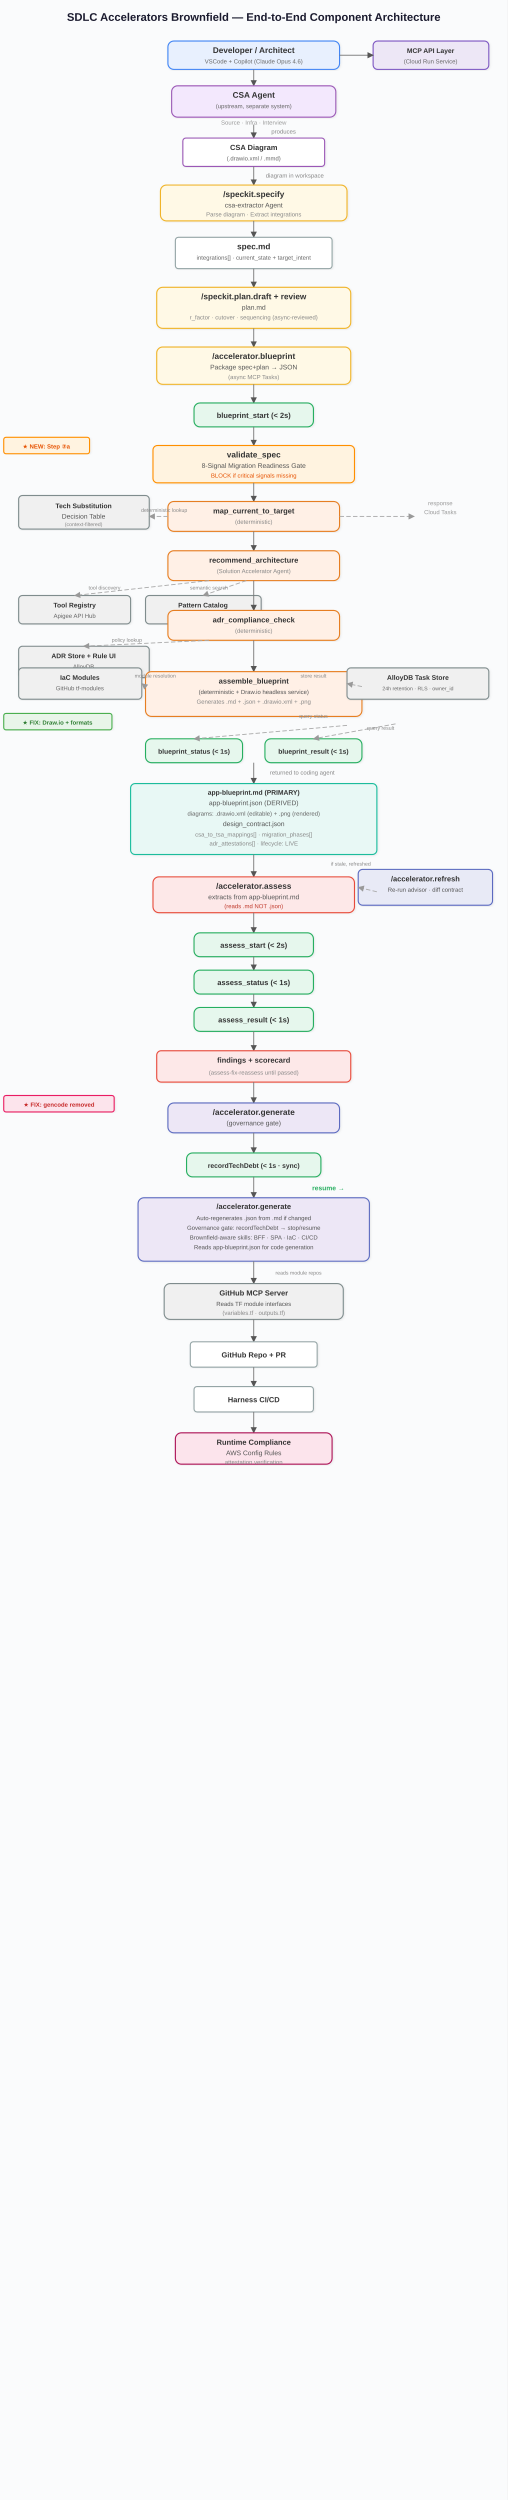
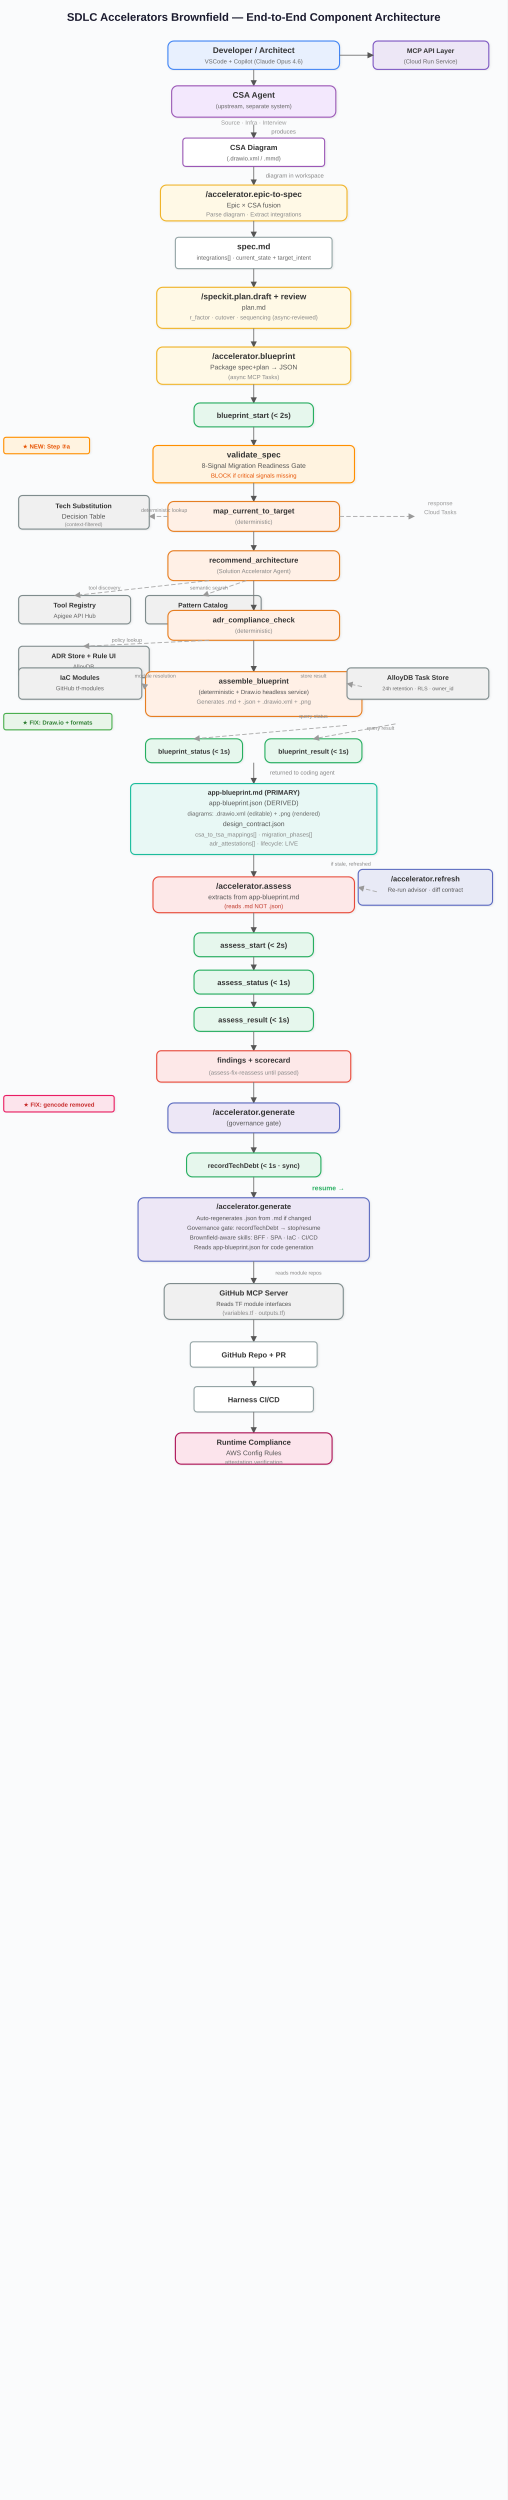
<svg xmlns="http://www.w3.org/2000/svg" viewBox="0 0 680 3350" width="680" height="3350" font-family="'Segoe UI', 'Helvetica Neue', Arial, sans-serif">
  <defs>
    <marker id="arrow" viewBox="0 0 10 10" refX="9" refY="5" markerWidth="7" markerHeight="7" orient="auto-start-reverse">
      <path d="M 0 0 L 10 5 L 0 10 z" fill="#555" />
    </marker>
    <marker id="arrow-dash" viewBox="0 0 10 10" refX="9" refY="5" markerWidth="7" markerHeight="7" orient="auto-start-reverse">
      <path d="M 0 0 L 10 5 L 0 10 z" fill="#999" />
    </marker>
    <filter id="shadow" x="-5%" y="-5%" width="110%" height="110%">
      <feDropShadow dx="1" dy="1" stdDeviation="2" flood-color="#00000015" />
    </filter>
  </defs>
  <rect x="0" y="0" width="680" height="3350" fill="#FAFBFC" />
  <text x="340" y="28" font-size="15" font-weight="bold" fill="#1a1a2e" text-anchor="middle">SDLC Accelerators Brownfield — End-to-End Component Architecture</text>
  <rect x="225" y="55" width="230" height="38" rx="8" fill="#E8F0FE" stroke="#4285F4" stroke-width="1.5" filter="url(#shadow)" />
  <text x="340" y="71" font-size="11" font-weight="bold" fill="#333" text-anchor="middle">Developer / Architect</text>
  <text x="340" y="85" font-size="8" font-weight="normal" fill="#666" text-anchor="middle">VSCode + Copilot (Claude Opus 4.6)</text>
  <rect x="500" y="55" width="155" height="38" rx="6" fill="#EDE7F6" stroke="#7E57C2" stroke-width="1.5" filter="url(#shadow)" />
  <text x="577" y="71" font-size="9" font-weight="bold" fill="#333" text-anchor="middle">MCP API Layer</text>
  <text x="577" y="85" font-size="8" font-weight="normal" fill="#666" text-anchor="middle">(Cloud Run Service)</text>
  <line x1="455" y1="74" x2="500" y2="74" stroke="#777" stroke-width="1.2" marker-end="url(#arrow)" />
  <line x1="340" y1="93" x2="340" y2="115" stroke="#777" stroke-width="1.2" marker-end="url(#arrow)" />
  <rect x="230" y="115" width="220" height="42" rx="8" fill="#F3E8FD" stroke="#9B59B6" stroke-width="1.5" filter="url(#shadow)" />
  <text x="340" y="131" font-size="11" font-weight="bold" fill="#333" text-anchor="middle">CSA Agent</text>
  <text x="340" y="145" font-size="8" font-weight="normal" fill="#666" text-anchor="middle">(upstream, separate system)</text>
  <text x="340" y="167" font-size="8" font-weight="normal" fill="#999" text-anchor="middle">Source · Infra · Interview</text>
  <line x1="340" y1="167" x2="340" y2="185" stroke="#777" stroke-width="1.2" marker-end="url(#arrow)" />
  <text x="380" y="179" font-size="8" font-weight="normal" fill="#888" text-anchor="middle">produces</text>
  <rect x="245" y="185" width="190" height="38" rx="4" fill="#FFF" stroke="#9B59B6" stroke-width="1.5" filter="url(#shadow)" />
  <text x="340" y="201" font-size="10" font-weight="bold" fill="#333" text-anchor="middle">CSA Diagram</text>
  <text x="340" y="215" font-size="8" font-weight="normal" fill="#666" text-anchor="middle">(.drawio.xml / .mmd)</text>
  <line x1="340" y1="223" x2="340" y2="248" stroke="#777" stroke-width="1.2" marker-end="url(#arrow)" />
  <text x="395" y="238" font-size="8" font-weight="normal" fill="#888" text-anchor="middle">diagram in workspace</text>
  <rect x="215" y="248" width="250" height="48" rx="8" fill="#FFF9E6" stroke="#F0B429" stroke-width="1.5" filter="url(#shadow)" />
-   <text x="340" y="264" font-size="11" font-weight="bold" fill="#333" text-anchor="middle">/speckit.specify</text>
-   <text x="340" y="278" font-size="9" font-weight="normal" fill="#555" text-anchor="middle">csa-extractor Agent</text>
+   <text x="340" y="264" font-size="11" font-weight="bold" fill="#333" text-anchor="middle">/accelerator.epic-to-spec</text>
+   <text x="340" y="278" font-size="9" font-weight="normal" fill="#555" text-anchor="middle">Epic × CSA fusion</text>
  <text x="340" y="290" font-size="8" font-weight="normal" fill="#888" text-anchor="middle">Parse diagram · Extract integrations</text>
  <line x1="340" y1="296" x2="340" y2="318" stroke="#777" stroke-width="1.2" marker-end="url(#arrow)" />
  <rect x="235" y="318" width="210" height="42" rx="4" fill="#FFF" stroke="#95A5A6" stroke-width="1.5" filter="url(#shadow)" />
  <text x="340" y="334" font-size="11" font-weight="bold" fill="#333" text-anchor="middle">spec.md</text>
  <text x="340" y="348" font-size="8" font-weight="normal" fill="#666" text-anchor="middle">integrations[] · current_state + target_intent</text>
  <line x1="340" y1="360" x2="340" y2="385" stroke="#777" stroke-width="1.2" marker-end="url(#arrow)" />
  <rect x="210" y="385" width="260" height="55" rx="8" fill="#FFF9E6" stroke="#F0B429" stroke-width="1.5" filter="url(#shadow)" />
  <text x="340" y="401" font-size="11" font-weight="bold" fill="#333" text-anchor="middle">/speckit.plan.draft + review</text>
  <text x="340" y="415" font-size="9" font-weight="normal" fill="#555" text-anchor="middle">plan.md</text>
  <text x="340" y="428" font-size="8" font-weight="normal" fill="#888" text-anchor="middle">r_factor · cutover · sequencing (async-reviewed)</text>
  <line x1="340" y1="440" x2="340" y2="465" stroke="#777" stroke-width="1.2" marker-end="url(#arrow)" />
  <rect x="210" y="465" width="260" height="50" rx="8" fill="#FFF9E6" stroke="#F0B429" stroke-width="1.5" filter="url(#shadow)" />
  <text x="340" y="481" font-size="11" font-weight="bold" fill="#333" text-anchor="middle">/accelerator.blueprint</text>
  <text x="340" y="495" font-size="9" font-weight="normal" fill="#555" text-anchor="middle">Package spec+plan → JSON</text>
  <text x="340" y="508" font-size="8" font-weight="normal" fill="#888" text-anchor="middle">(async MCP Tasks)</text>
  <line x1="340" y1="515" x2="340" y2="540" stroke="#777" stroke-width="1.2" marker-end="url(#arrow)" />
  <rect x="260" y="540" width="160" height="32" rx="8" fill="#E6F7ED" stroke="#27AE60" stroke-width="1.5" filter="url(#shadow)" />
  <text x="340" y="560" font-size="10" font-weight="bold" fill="#333" text-anchor="middle">blueprint_start  (&lt; 2s)</text>
  <line x1="340" y1="572" x2="340" y2="597" stroke="#777" stroke-width="1.2" marker-end="url(#arrow)" />
  <rect x="205" y="597" width="270" height="50" rx="6" fill="#FFF3E0" stroke="#FF8F00" stroke-width="1.5" filter="url(#shadow)" />
  <text x="340" y="613" font-size="11" font-weight="bold" fill="#333" text-anchor="middle">validate_spec</text>
  <text x="340" y="627" font-size="9" font-weight="normal" fill="#555" text-anchor="middle">8-Signal Migration Readiness Gate</text>
  <text x="340" y="640" font-size="8" font-weight="normal" fill="#E65100" text-anchor="middle">BLOCK if critical signals missing</text>
  <line x1="340" y1="647" x2="340" y2="672" stroke="#777" stroke-width="1.2" marker-end="url(#arrow)" />
  <rect x="225" y="672" width="230" height="40" rx="8" fill="#FFF0E6" stroke="#E67E22" stroke-width="1.5" filter="url(#shadow)" />
  <text x="340" y="688" font-size="10" font-weight="bold" fill="#333" text-anchor="middle">map_current_to_target</text>
  <text x="340" y="702" font-size="8" font-weight="normal" fill="#888" text-anchor="middle">(deterministic)</text>
  <rect x="25" y="664" width="175" height="45" rx="5" fill="#F0F0F0" stroke="#7F8C8D" stroke-width="1.5" filter="url(#shadow)" />
  <text x="112" y="681" font-size="9" font-weight="bold" fill="#333" text-anchor="middle">Tech Substitution</text>
  <text x="112" y="695" font-size="9" font-weight="normal" fill="#555" text-anchor="middle">Decision Table</text>
  <text x="112" y="705" font-size="7" font-weight="normal" fill="#888" text-anchor="middle">(context-filtered)</text>
  <path d="M 225,692 L 200,692" stroke="#aaa" stroke-width="1.2" fill="none" marker-end="url(#arrow-dash)" stroke-dasharray="6,3" />
  <text x="220" y="686" font-size="7" font-weight="normal" fill="#888" text-anchor="middle">deterministic lookup</text>
  <text x="590" y="677" font-size="8" font-weight="normal" fill="#999" text-anchor="middle">response</text>
  <text x="590" y="689" font-size="8" font-weight="normal" fill="#999" text-anchor="middle">Cloud Tasks</text>
  <path d="M 455,692 L 555,692" stroke="#aaa" stroke-width="1.2" fill="none" marker-end="url(#arrow-dash)" stroke-dasharray="6,3" />
  <line x1="340" y1="712" x2="340" y2="738" stroke="#777" stroke-width="1.2" marker-end="url(#arrow)" />
  <rect x="225" y="738" width="230" height="40" rx="8" fill="#FFF0E6" stroke="#E67E22" stroke-width="1.5" filter="url(#shadow)" />
  <text x="340" y="754" font-size="10" font-weight="bold" fill="#333" text-anchor="middle">recommend_architecture</text>
  <text x="340" y="768" font-size="8" font-weight="normal" fill="#888" text-anchor="middle">(Solution Accelerator Agent)</text>
  <rect x="25" y="798" width="150" height="38" rx="5" fill="#F0F0F0" stroke="#7F8C8D" stroke-width="1.5" filter="url(#shadow)" />
  <text x="100" y="814" font-size="9" font-weight="bold" fill="#333" text-anchor="middle">Tool Registry</text>
  <text x="100" y="828" font-size="8" font-weight="normal" fill="#666" text-anchor="middle">Apigee API Hub</text>
  <rect x="195" y="798" width="155" height="38" rx="5" fill="#F0F0F0" stroke="#7F8C8D" stroke-width="1.5" filter="url(#shadow)" />
  <text x="272" y="814" font-size="9" font-weight="bold" fill="#333" text-anchor="middle">Pattern Catalog</text>
  <text x="272" y="828" font-size="8" font-weight="normal" fill="#666" text-anchor="middle">Vertex AI Search</text>
  <path d="M 280,778 L 100,798" stroke="#aaa" stroke-width="1.2" fill="none" marker-end="url(#arrow-dash)" stroke-dasharray="6,3" />
  <text x="140" y="790" font-size="7" font-weight="normal" fill="#888" text-anchor="middle">tool discovery</text>
  <path d="M 330,778 L 272,798" stroke="#aaa" stroke-width="1.2" fill="none" marker-end="url(#arrow-dash)" stroke-dasharray="6,3" />
  <text x="280" y="790" font-size="7" font-weight="normal" fill="#888" text-anchor="middle">semantic search</text>
  <line x1="340" y1="778" x2="340" y2="818" stroke="#777" stroke-width="1.2" marker-end="url(#arrow)" />
  <rect x="225" y="818" width="230" height="40" rx="8" fill="#FFF0E6" stroke="#E67E22" stroke-width="1.5" filter="url(#shadow)" />
  <text x="340" y="834" font-size="10" font-weight="bold" fill="#333" text-anchor="middle">adr_compliance_check</text>
  <text x="340" y="848" font-size="8" font-weight="normal" fill="#888" text-anchor="middle">(deterministic)</text>
  <rect x="25" y="866" width="175" height="42" rx="5" fill="#F0F0F0" stroke="#7F8C8D" stroke-width="1.5" filter="url(#shadow)" />
  <text x="112" y="882" font-size="9" font-weight="bold" fill="#333" text-anchor="middle">ADR Store + Rule UI</text>
  <text x="112" y="896" font-size="8" font-weight="normal" fill="#666" text-anchor="middle">AlloyDB</text>
  <path d="M 280,858 L 112,866" stroke="#aaa" stroke-width="1.2" fill="none" marker-end="url(#arrow-dash)" stroke-dasharray="6,3" />
  <text x="170" y="860" font-size="7" font-weight="normal" fill="#888" text-anchor="middle">policy lookup</text>
  <line x1="340" y1="858" x2="340" y2="900" stroke="#777" stroke-width="1.2" marker-end="url(#arrow)" />
  <rect x="195" y="900" width="290" height="60" rx="8" fill="#FFF0E6" stroke="#E67E22" stroke-width="1.5" filter="url(#shadow)" />
  <text x="340" y="916" font-size="10" font-weight="bold" fill="#333" text-anchor="middle">assemble_blueprint</text>
  <text x="340" y="930" font-size="8" font-weight="normal" fill="#555" text-anchor="middle">(deterministic + Draw.io headless service)</text>
  <text x="340" y="943" font-size="8" font-weight="normal" fill="#888" text-anchor="middle">Generates .md + .json + .drawio.xml + .png</text>
  <rect x="25" y="895" width="165" height="42" rx="5" fill="#F0F0F0" stroke="#7F8C8D" stroke-width="1.5" filter="url(#shadow)" />
  <text x="107" y="911" font-size="9" font-weight="bold" fill="#333" text-anchor="middle">IaC Modules</text>
  <text x="107" y="925" font-size="8" font-weight="normal" fill="#666" text-anchor="middle">GitHub tf-modules</text>
  <path d="M 195,920 L 190,916" stroke="#aaa" stroke-width="1.2" fill="none" marker-end="url(#arrow-dash)" stroke-dasharray="6,3" />
  <text x="208" y="908" font-size="7" font-weight="normal" fill="#888" text-anchor="middle">module resolution</text>
  <rect x="465" y="895" width="190" height="42" rx="5" fill="#F0F0F0" stroke="#7F8C8D" stroke-width="1.5" filter="url(#shadow)" />
  <text x="560" y="911" font-size="9" font-weight="bold" fill="#333" text-anchor="middle">AlloyDB Task Store</text>
  <text x="560" y="925" font-size="7" font-weight="normal" fill="#666" text-anchor="middle">24h retention · RLS · owner_id</text>
  <path d="M 485,920 L 465,916" stroke="#aaa" stroke-width="1.2" fill="none" marker-end="url(#arrow-dash)" stroke-dasharray="6,3" />
  <text x="420" y="908" font-size="7" font-weight="normal" fill="#888" text-anchor="middle">store result</text>
  <rect x="195" y="990" width="130" height="32" rx="8" fill="#E6F7ED" stroke="#27AE60" stroke-width="1.5" filter="url(#shadow)" />
  <text x="260" y="1010" font-size="9" font-weight="bold" fill="#333" text-anchor="middle">blueprint_status (&lt; 1s)</text>
  <rect x="355" y="990" width="130" height="32" rx="8" fill="#E6F7ED" stroke="#27AE60" stroke-width="1.5" filter="url(#shadow)" />
  <text x="420" y="1010" font-size="9" font-weight="bold" fill="#333" text-anchor="middle">blueprint_result (&lt; 1s)</text>
  <path d="M 465,972 L 260,990" stroke="#aaa" stroke-width="1.2" fill="none" marker-end="url(#arrow-dash)" stroke-dasharray="6,3" />
  <text x="420" y="962" font-size="7" font-weight="normal" fill="#888" text-anchor="middle">query status</text>
  <path d="M 530,970 L 420,990" stroke="#aaa" stroke-width="1.2" fill="none" marker-end="url(#arrow-dash)" stroke-dasharray="6,3" />
  <text x="510" y="978" font-size="7" font-weight="normal" fill="#888" text-anchor="middle">query result</text>
  <line x1="340" y1="1022" x2="340" y2="1050" stroke="#777" stroke-width="1.2" marker-end="url(#arrow)" />
  <text x="405" y="1038" font-size="8" font-weight="normal" fill="#888" text-anchor="middle">returned to coding agent</text>
  <rect x="175" y="1050" width="330" height="95" rx="6" fill="#E8F8F5" stroke="#1ABC9C" stroke-width="1.5" filter="url(#shadow)" />
  <text x="340" y="1065" font-size="9" font-weight="bold" fill="#333" text-anchor="middle">app-blueprint.md (PRIMARY)</text>
  <text x="340" y="1079" font-size="9" font-weight="normal" fill="#555" text-anchor="middle">app-blueprint.json (DERIVED)</text>
  <text x="340" y="1093" font-size="8" font-weight="normal" fill="#666" text-anchor="middle">diagrams: .drawio.xml (editable) + .png (rendered)</text>
  <text x="340" y="1107" font-size="9" font-weight="normal" fill="#555" text-anchor="middle">design_contract.json</text>
  <text x="340" y="1121" font-size="8" font-weight="normal" fill="#888" text-anchor="middle">csa_to_tsa_mappings[] · migration_phases[]</text>
  <text x="340" y="1133" font-size="8" font-weight="normal" fill="#888" text-anchor="middle">adr_attestations[] · lifecycle: LIVE</text>
  <line x1="340" y1="1145" x2="340" y2="1175" stroke="#777" stroke-width="1.2" marker-end="url(#arrow)" />
  <rect x="205" y="1175" width="270" height="48" rx="8" fill="#FDE8E8" stroke="#E74C3C" stroke-width="1.5" filter="url(#shadow)" />
  <text x="340" y="1191" font-size="11" font-weight="bold" fill="#333" text-anchor="middle">/accelerator.assess</text>
  <text x="340" y="1205" font-size="9" font-weight="normal" fill="#555" text-anchor="middle">extracts from app-blueprint.md</text>
  <text x="340" y="1217" font-size="8" font-weight="normal" fill="#C0392B" text-anchor="middle">(reads .md NOT .json)</text>
  <rect x="480" y="1165" width="180" height="48" rx="6" fill="#E8EAF6" stroke="#5C6BC0" stroke-width="1.5" filter="url(#shadow)" />
  <text x="570" y="1181" font-size="10" font-weight="bold" fill="#333" text-anchor="middle">/accelerator.refresh</text>
  <text x="570" y="1195" font-size="8" font-weight="normal" fill="#555" text-anchor="middle">Re-run advisor · diff contract</text>
  <path d="M 505,1195 L 480,1189" stroke="#aaa" stroke-width="1.2" fill="none" marker-end="url(#arrow-dash)" stroke-dasharray="6,3" />
  <text x="470" y="1160" font-size="7" font-weight="normal" fill="#888" text-anchor="middle">if stale, refreshed</text>
  <line x1="340" y1="1223" x2="340" y2="1250" stroke="#777" stroke-width="1.2" marker-end="url(#arrow)" />
  <rect x="260" y="1250" width="160" height="32" rx="8" fill="#E6F7ED" stroke="#27AE60" stroke-width="1.5" filter="url(#shadow)" />
  <text x="340" y="1270" font-size="10" font-weight="bold" fill="#333" text-anchor="middle">assess_start  (&lt; 2s)</text>
  <line x1="340" y1="1282" x2="340" y2="1300" stroke="#777" stroke-width="1.2" marker-end="url(#arrow)" />
  <rect x="260" y="1300" width="160" height="32" rx="8" fill="#E6F7ED" stroke="#27AE60" stroke-width="1.5" filter="url(#shadow)" />
  <text x="340" y="1320" font-size="10" font-weight="bold" fill="#333" text-anchor="middle">assess_status  (&lt; 1s)</text>
  <line x1="340" y1="1332" x2="340" y2="1350" stroke="#777" stroke-width="1.2" marker-end="url(#arrow)" />
  <rect x="260" y="1350" width="160" height="32" rx="8" fill="#E6F7ED" stroke="#27AE60" stroke-width="1.5" filter="url(#shadow)" />
  <text x="340" y="1370" font-size="10" font-weight="bold" fill="#333" text-anchor="middle">assess_result  (&lt; 1s)</text>
  <line x1="340" y1="1382" x2="340" y2="1408" stroke="#777" stroke-width="1.2" marker-end="url(#arrow)" />
  <rect x="210" y="1408" width="260" height="42" rx="6" fill="#FDE8E8" stroke="#E74C3C" stroke-width="1.5" filter="url(#shadow)" />
  <text x="340" y="1424" font-size="10" font-weight="bold" fill="#333" text-anchor="middle">findings + scorecard</text>
  <text x="340" y="1440" font-size="8" font-weight="normal" fill="#888" text-anchor="middle">(assess-fix-reassess until passed)</text>
  <line x1="340" y1="1450" x2="340" y2="1478" stroke="#777" stroke-width="1.2" marker-end="url(#arrow)" />
  <rect x="225" y="1478" width="230" height="40" rx="8" fill="#EDE7F6" stroke="#5C6BC0" stroke-width="1.5" filter="url(#shadow)" />
  <text x="340" y="1494" font-size="11" font-weight="bold" fill="#333" text-anchor="middle">/accelerator.generate</text>
  <text x="340" y="1508" font-size="9" font-weight="normal" fill="#555" text-anchor="middle">(governance gate)</text>
  <line x1="340" y1="1518" x2="340" y2="1545" stroke="#777" stroke-width="1.2" marker-end="url(#arrow)" />
  <rect x="250" y="1545" width="180" height="32" rx="8" fill="#E6F7ED" stroke="#27AE60" stroke-width="1.5" filter="url(#shadow)" />
  <text x="340" y="1565" font-size="9" font-weight="bold" fill="#333" text-anchor="middle">recordTechDebt  (&lt; 1s · sync)</text>
  <text x="440" y="1595" font-size="9" font-weight="bold" fill="#27AE60" text-anchor="middle">resume →</text>
  <line x1="340" y1="1577" x2="340" y2="1605" stroke="#777" stroke-width="1.2" marker-end="url(#arrow)" />
  <rect x="185" y="1605" width="310" height="85" rx="8" fill="#EDE7F6" stroke="#5C6BC0" stroke-width="1.5" filter="url(#shadow)" />
  <text x="340" y="1620" font-size="10" font-weight="bold" fill="#333" text-anchor="middle">/accelerator.generate</text>
  <text x="340" y="1635" font-size="8" font-weight="normal" fill="#555" text-anchor="middle">Auto-regenerates .json from .md if changed</text>
  <text x="340" y="1648" font-size="8" font-weight="normal" fill="#555" text-anchor="middle">Governance gate: recordTechDebt → stop/resume</text>
  <text x="340" y="1661" font-size="8" font-weight="normal" fill="#555" text-anchor="middle">Brownfield-aware skills: BFF · SPA · IaC · CI/CD</text>
  <text x="340" y="1674" font-size="8" font-weight="normal" fill="#555" text-anchor="middle">Reads app-blueprint.json for code generation</text>
  <line x1="340" y1="1690" x2="340" y2="1720" stroke="#777" stroke-width="1.2" marker-end="url(#arrow)" />
  <text x="400" y="1708" font-size="7" font-weight="normal" fill="#888" text-anchor="middle">reads module repos</text>
  <rect x="220" y="1720" width="240" height="48" rx="8" fill="#F0F0F0" stroke="#7F8C8D" stroke-width="1.5" filter="url(#shadow)" />
  <text x="340" y="1736" font-size="10" font-weight="bold" fill="#333" text-anchor="middle">GitHub MCP Server</text>
  <text x="340" y="1750" font-size="8" font-weight="normal" fill="#555" text-anchor="middle">Reads TF module interfaces</text>
  <text x="340" y="1762" font-size="8" font-weight="normal" fill="#888" text-anchor="middle">(variables.tf · outputs.tf)</text>
  <line x1="340" y1="1768" x2="340" y2="1798" stroke="#777" stroke-width="1.2" marker-end="url(#arrow)" />
  <rect x="255" y="1798" width="170" height="34" rx="4" fill="#FFF" stroke="#95A5A6" stroke-width="1.5" filter="url(#shadow)" />
  <text x="340" y="1819" font-size="10" font-weight="bold" fill="#333" text-anchor="middle">GitHub Repo + PR</text>
  <line x1="340" y1="1832" x2="340" y2="1858" stroke="#777" stroke-width="1.2" marker-end="url(#arrow)" />
  <rect x="260" y="1858" width="160" height="34" rx="4" fill="#FFF" stroke="#95A5A6" stroke-width="1.5" filter="url(#shadow)" />
  <text x="340" y="1879" font-size="10" font-weight="bold" fill="#333" text-anchor="middle">Harness CI/CD</text>
  <line x1="340" y1="1892" x2="340" y2="1920" stroke="#777" stroke-width="1.2" marker-end="url(#arrow)" />
  <rect x="235" y="1920" width="210" height="42" rx="8" fill="#FCE4EC" stroke="#AD1457" stroke-width="1.5" filter="url(#shadow)" />
  <text x="340" y="1936" font-size="10" font-weight="bold" fill="#333" text-anchor="middle">Runtime Compliance</text>
  <text x="340" y="1950" font-size="9" font-weight="normal" fill="#555" text-anchor="middle">AWS Config Rules</text>
  <text x="340" y="1962" font-size="8" font-weight="normal" fill="#888" text-anchor="middle">attestation verification</text>
  <rect x="5" y="586" width="115" height="22" rx="3" fill="#FFF3E0" stroke="#FF8F00" stroke-width="1.5" filter="url(#shadow)" />
  <text x="62" y="601" font-size="8" font-weight="bold" fill="#E65100" text-anchor="middle">★ NEW: Step ③a</text>
  <rect x="5" y="956" width="145" height="22" rx="3" fill="#E8F5E9" stroke="#4CAF50" stroke-width="1.5" filter="url(#shadow)" />
  <text x="77" y="971" font-size="8" font-weight="bold" fill="#2E7D32" text-anchor="middle">★ FIX: Draw.io + formats</text>
  <rect x="5" y="1468" width="148" height="22" rx="3" fill="#FCE4EC" stroke="#E91E63" stroke-width="1.5" filter="url(#shadow)" />
  <text x="79" y="1483" font-size="8" font-weight="bold" fill="#C62828" text-anchor="middle">★ FIX: gencode removed</text>
</svg>
